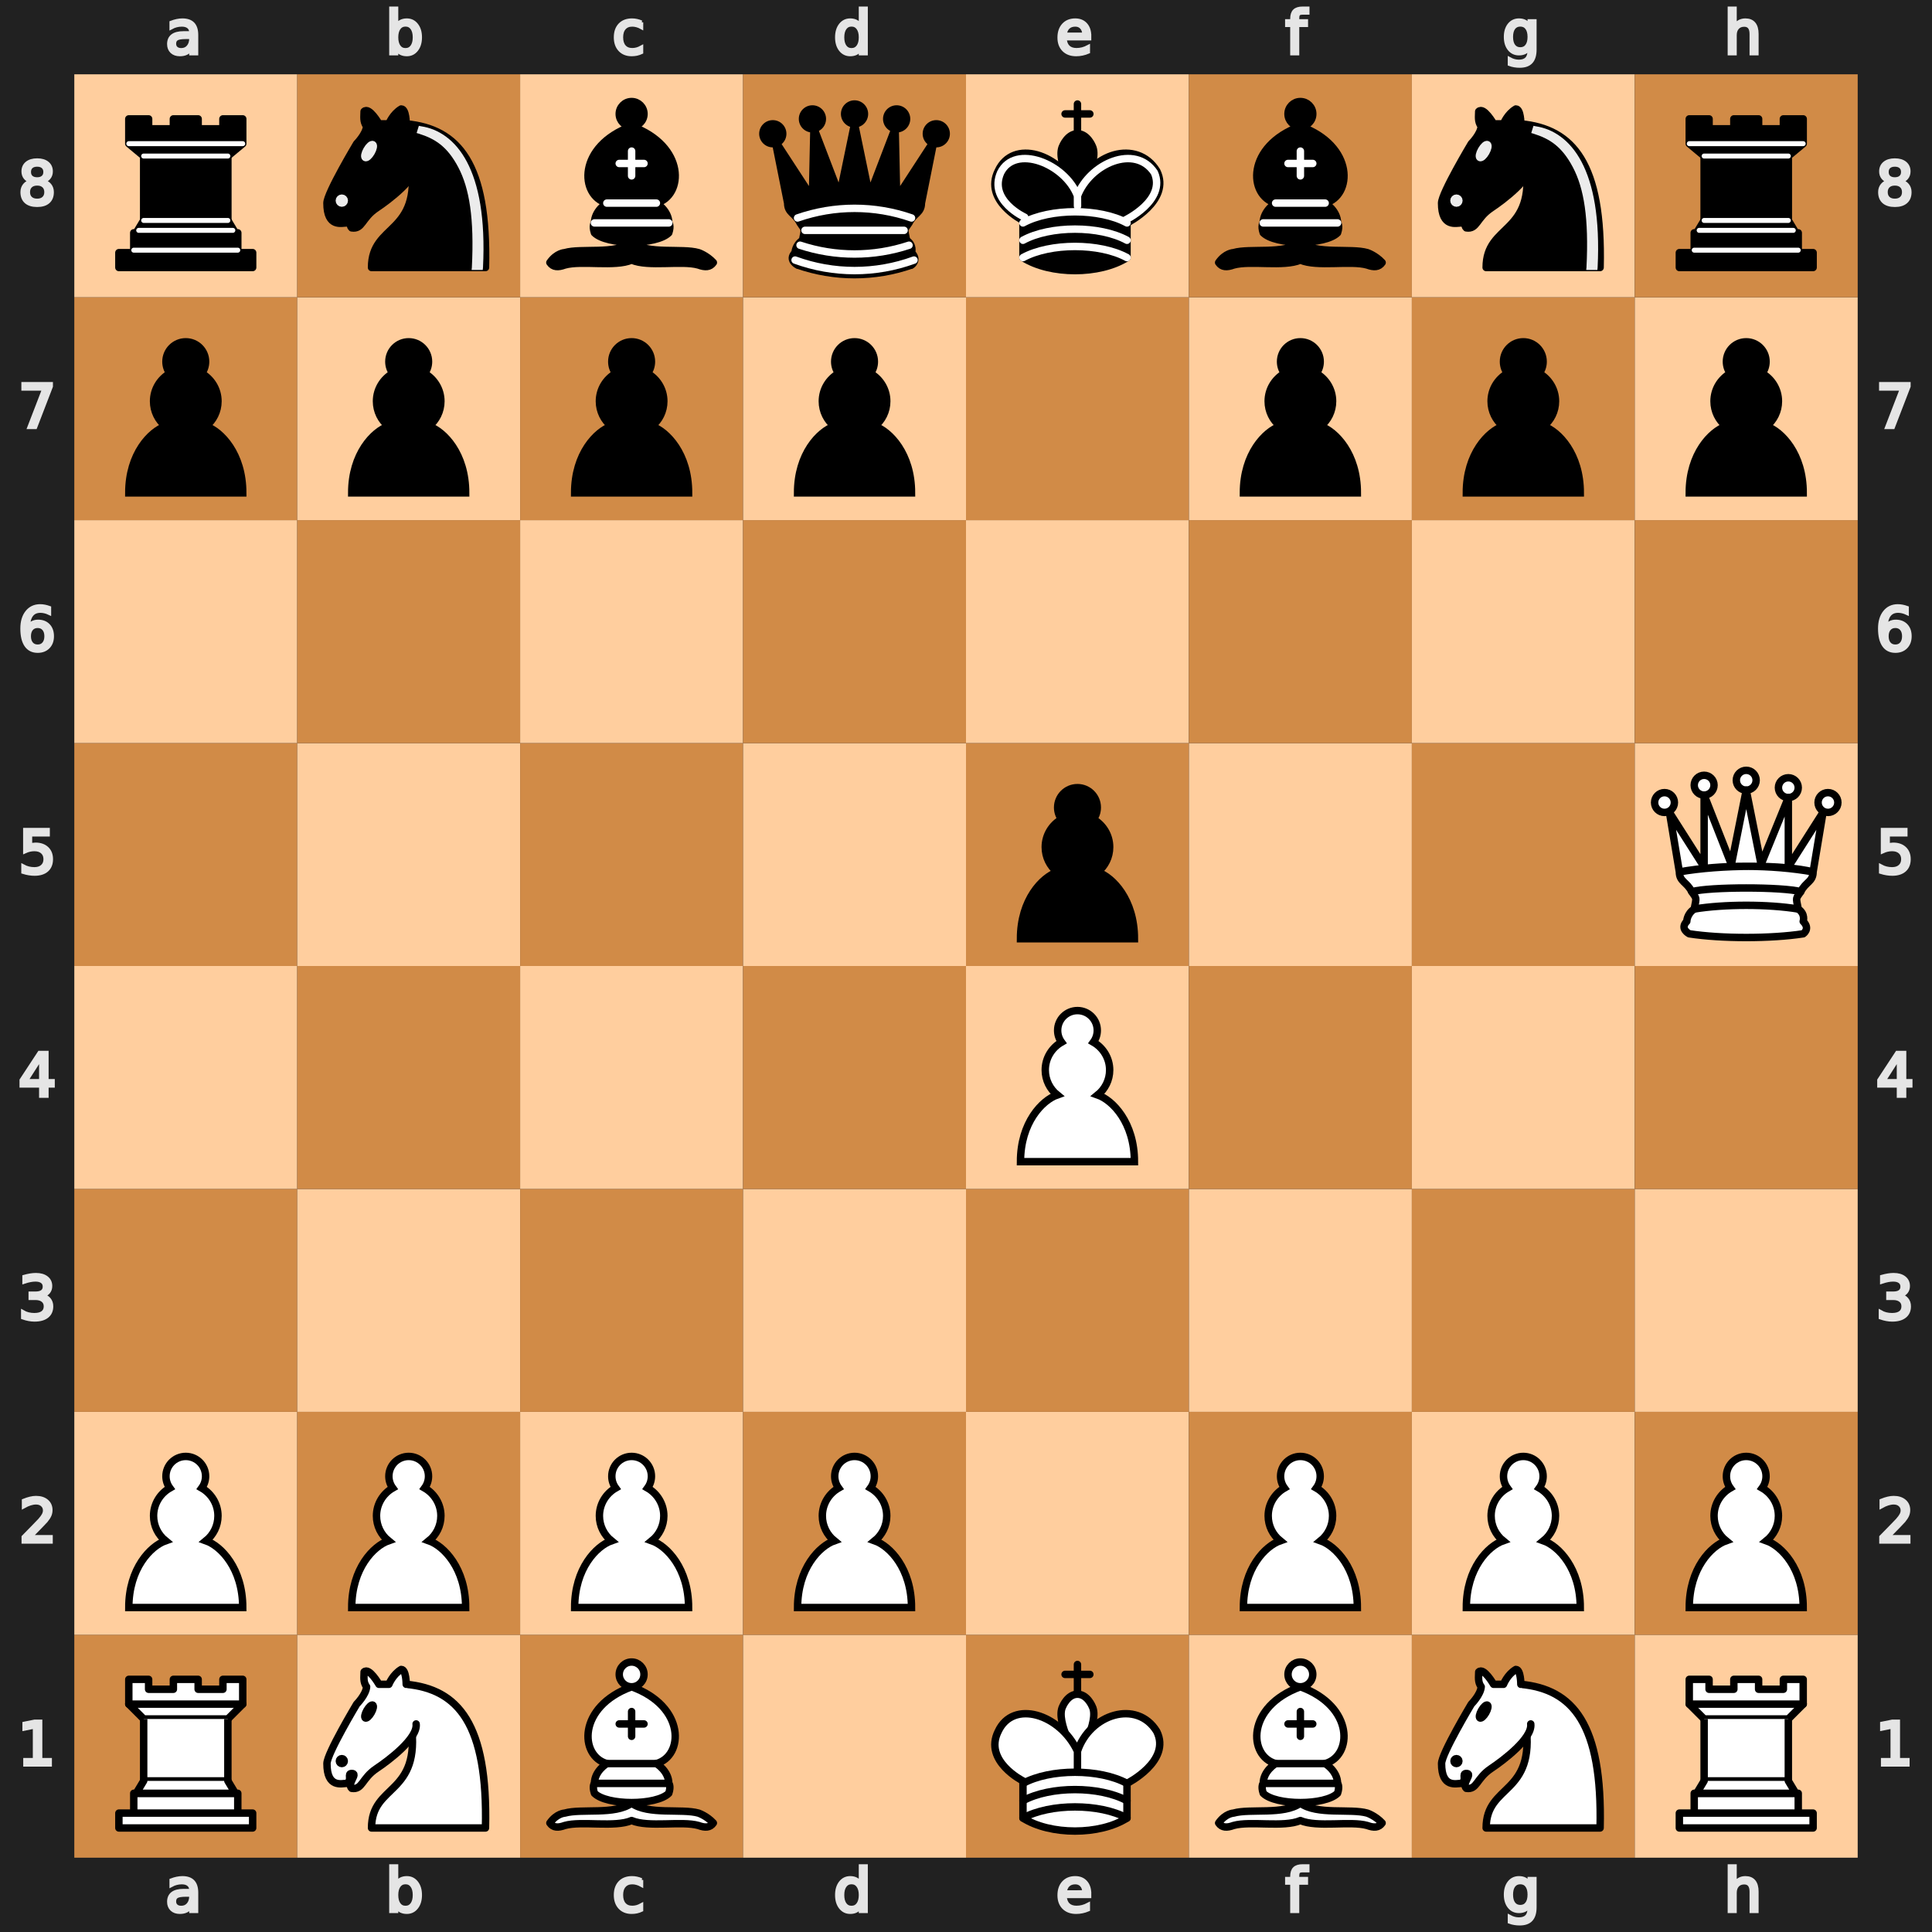
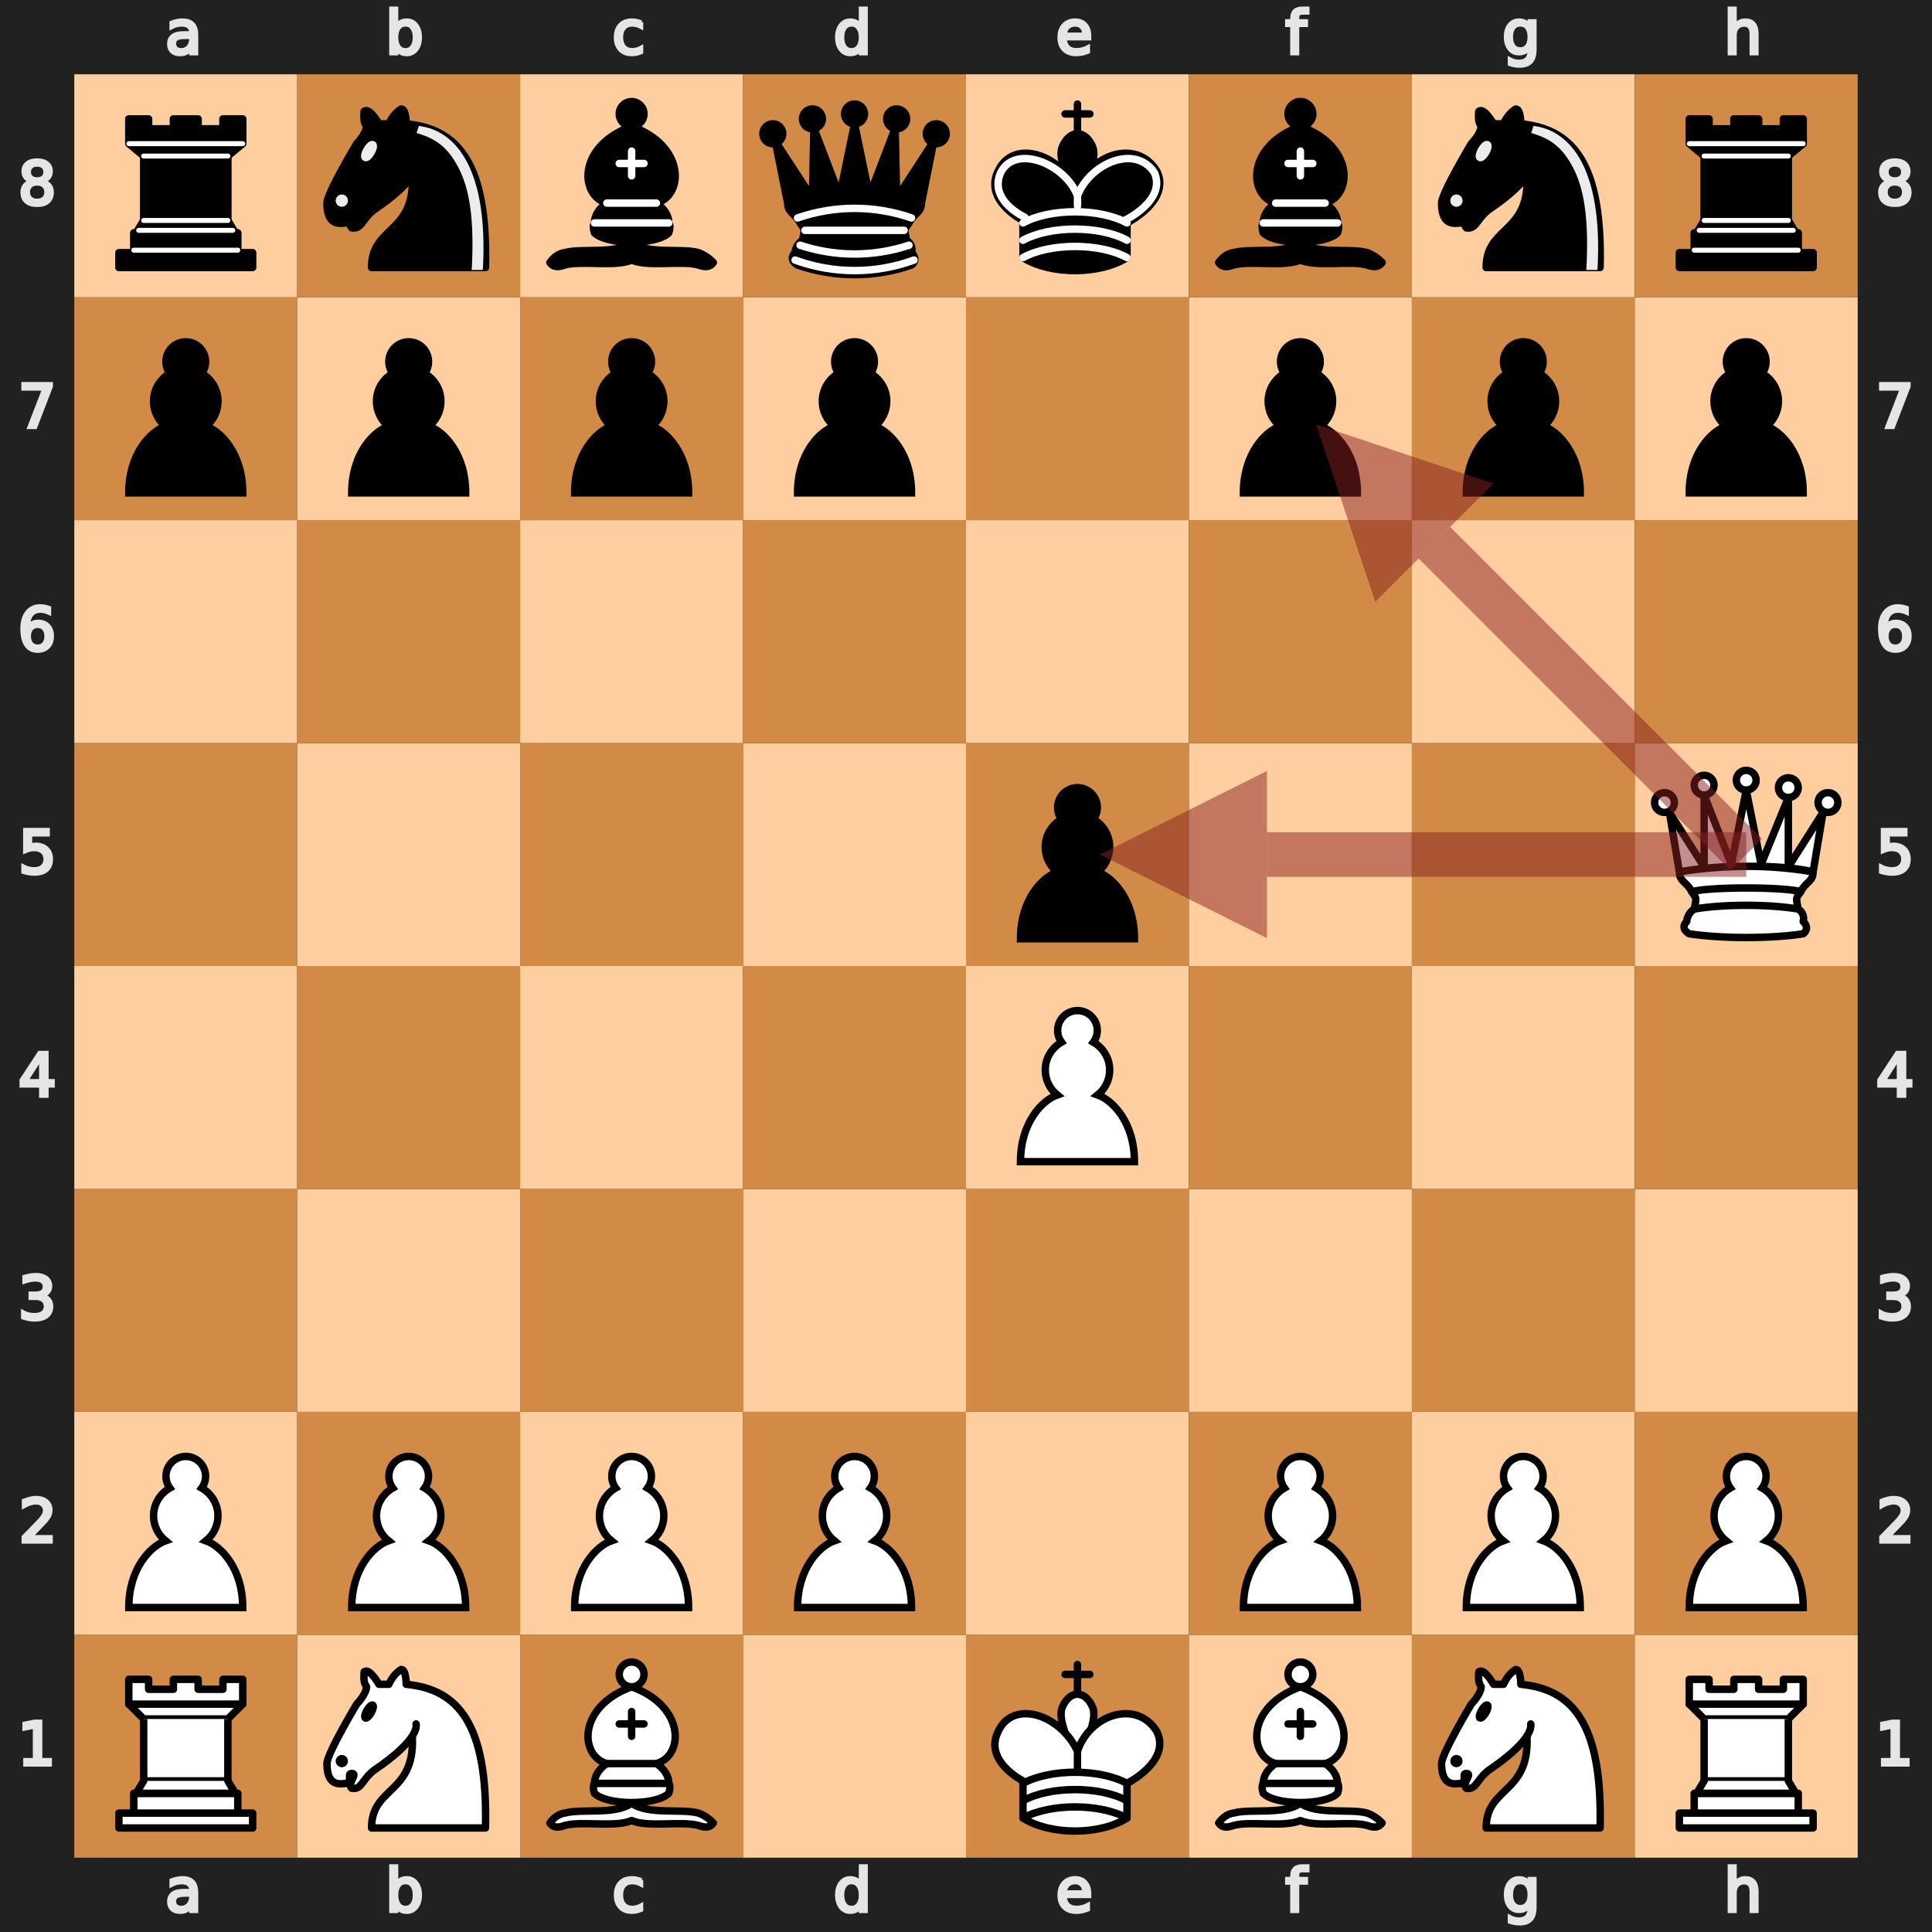
<svg xmlns="http://www.w3.org/2000/svg" xmlns:xlink="http://www.w3.org/1999/xlink" version="1.2" baseProfile="tiny" viewBox="0 0 390 390">
  <defs>
    <g id="white-pawn" class="white pawn">
      <path d="M22.5 9c-2.21 0-4 1.79-4 4 0 .89.29 1.71.78 2.38C17.33 16.5 16 18.59 16 21c0 2.03.94 3.84 2.41 5.03-3 1.06-7.41 5.55-7.41 13.47h23c0-7.92-4.41-12.41-7.41-13.47 1.47-1.19 2.41-3 2.41-5.03 0-2.41-1.33-4.5-3.28-5.62.49-.67.78-1.49.78-2.38 0-2.21-1.79-4-4-4z" fill="#fff" stroke="#000" stroke-width="1.5" stroke-linecap="round" />
    </g>
    <g id="white-knight" class="white knight" fill="none" fill-rule="evenodd" stroke="#000" stroke-width="1.5" stroke-linecap="round" stroke-linejoin="round">
      <path d="M 22,10 C 32.5,11 38.5,18 38,39 L 15,39 C 15,30 25,32.5 23,18" style="fill:#ffffff; stroke:#000000;" />
      <path d="M 24,18 C 24.38,20.91 18.45,25.37 16,27 C 13,29 13.18,31.34 11,31 C 9.958,30.06 12.41,27.96 11,28 C 10,28 11.19,29.23 10,30 C 9,30 5.997,31 6,26 C 6,24 12,14 12,14 C 12,14 13.89,12.1 14,10.5 C 13.27,9.506 13.5,8.5 13.5,7.5 C 14.5,6.5 16.5,10 16.5,10 L 18.5,10 C 18.5,10 19.28,8.008 21,7 C 22,7 22,10 22,10" style="fill:#ffffff; stroke:#000000;" />
      <path d="M 9.5 25.5 A 0.5 0.5 0 1 1 8.5,25.5 A 0.5 0.5 0 1 1 9.5 25.5 z" style="fill:#000000; stroke:#000000;" />
      <path d="M 15 15.5 A 0.5 1.5 0 1 1 14,15.5 A 0.5 1.5 0 1 1 15 15.5 z" transform="matrix(0.866,0.5,-0.5,0.866,9.693,-5.173)" style="fill:#000000; stroke:#000000;" />
    </g>
    <g id="white-bishop" class="white bishop" fill="none" fill-rule="evenodd" stroke="#000" stroke-width="1.5" stroke-linecap="round" stroke-linejoin="round">
      <g fill="#fff" stroke-linecap="butt">
        <path d="M9 36c3.39-.97 10.11.43 13.5-2 3.39 2.43 10.11 1.03 13.5 2 0 0 1.65.54 3 2-.68.97-1.65.99-3 .5-3.39-.97-10.11.46-13.5-1-3.39 1.46-10.11.03-13.5 1-1.354.49-2.323.47-3-.5 1.354-1.94 3-2 3-2zM15 32c2.5 2.5 12.5 2.5 15 0 .5-1.5 0-2 0-2 0-2.5-2.5-4-2.5-4 5.5-1.5 6-11.5-5-15.5-11 4-10.5 14-5 15.5 0 0-2.5 1.5-2.5 4 0 0-.5.5 0 2zM25 8a2.5 2.5 0 1 1-5 0 2.5 2.5 0 1 1 5 0z" />
      </g>
      <path d="M17.5 26h10M15 30h15m-7.5-14.5v5M20 18h5" stroke-linejoin="miter" />
    </g>
    <g id="white-rook" class="white rook" fill="#fff" fill-rule="evenodd" stroke="#000" stroke-width="1.5" stroke-linecap="round" stroke-linejoin="round">
      <path d="M9 39h27v-3H9v3zM12 36v-4h21v4H12zM11 14V9h4v2h5V9h5v2h5V9h4v5" stroke-linecap="butt" />
      <path d="M34 14l-3 3H14l-3-3" />
      <path d="M31 17v12.5H14V17" stroke-linecap="butt" stroke-linejoin="miter" />
      <path d="M31 29.5l1.5 2.5h-20l1.5-2.5" />
      <path d="M11 14h23" fill="none" stroke-linejoin="miter" />
    </g>
    <g id="white-queen" class="white queen" fill="#fff" fill-rule="evenodd" stroke="#000" stroke-width="1.5" stroke-linecap="round" stroke-linejoin="round">
      <path d="M8 12a2 2 0 1 1-4 0 2 2 0 1 1 4 0zM24.5 7.5a2 2 0 1 1-4 0 2 2 0 1 1 4 0zM41 12a2 2 0 1 1-4 0 2 2 0 1 1 4 0zM16 8.5a2 2 0 1 1-4 0 2 2 0 1 1 4 0zM33 9a2 2 0 1 1-4 0 2 2 0 1 1 4 0z" />
      <path d="M9 26c8.5-1.5 21-1.5 27 0l2-12-7 11V11l-5.5 13.5-3-15-3 15-5.5-14V25L7 14l2 12zM9 26c0 2 1.5 2 2.5 4 1 1.5 1 1 .5 3.5-1.5 1-1.5 2.5-1.5 2.5-1.5 1.5.5 2.5.5 2.5 6.5 1 16.5 1 23 0 0 0 1.5-1 0-2.5 0 0 .5-1.5-1-2.5-.5-2.5-.5-2 .5-3.5 1-2 2.5-2 2.5-4-8.5-1.5-18.5-1.5-27 0z" stroke-linecap="butt" />
      <path d="M11.5 30c3.5-1 18.5-1 22 0M12 33.5c6-1 15-1 21 0" fill="none" />
    </g>
    <g id="white-king" class="white king" fill="none" fill-rule="evenodd" stroke="#000" stroke-width="1.5" stroke-linecap="round" stroke-linejoin="round">
      <path d="M22.5 11.63V6M20 8h5" stroke-linejoin="miter" />
      <path d="M22.5 25s4.5-7.5 3-10.5c0 0-1-2.5-3-2.5s-3 2.5-3 2.5c-1.5 3 3 10.5 3 10.5" fill="#fff" stroke-linecap="butt" stroke-linejoin="miter" />
      <path d="M11.5 37c5.5 3.5 15.5 3.5 21 0v-7s9-4.5 6-10.5c-4-6.5-13.5-3.5-16 4V27v-3.5c-3.5-7.5-13-10.5-16-4-3 6 5 10 5 10V37z" fill="#fff" />
      <path d="M11.5 30c5.5-3 15.5-3 21 0m-21 3.5c5.5-3 15.5-3 21 0m-21 3.5c5.5-3 15.5-3 21 0" />
    </g>
    <g id="black-pawn" class="black pawn">
      <path d="M22.5 9c-2.21 0-4 1.79-4 4 0 .89.29 1.71.78 2.38C17.33 16.5 16 18.59 16 21c0 2.03.94 3.84 2.41 5.03-3 1.06-7.41 5.55-7.41 13.47h23c0-7.92-4.41-12.41-7.41-13.47 1.47-1.19 2.41-3 2.41-5.03 0-2.41-1.33-4.5-3.28-5.62.49-.67.78-1.49.78-2.38 0-2.21-1.79-4-4-4z" stroke="#000" stroke-width="1.5" stroke-linecap="round" />
    </g>
    <g id="black-knight" class="black knight" fill="none" fill-rule="evenodd" stroke="#000" stroke-width="1.5" stroke-linecap="round" stroke-linejoin="round">
      <path d="M 22,10 C 32.5,11 38.5,18 38,39 L 15,39 C 15,30 25,32.5 23,18" style="fill:#000000; stroke:#000000;" />
      <path d="M 24,18 C 24.38,20.91 18.45,25.37 16,27 C 13,29 13.18,31.34 11,31 C 9.958,30.06 12.41,27.96 11,28 C 10,28 11.19,29.23 10,30 C 9,30 5.997,31 6,26 C 6,24 12,14 12,14 C 12,14 13.89,12.1 14,10.5 C 13.27,9.506 13.5,8.5 13.5,7.5 C 14.5,6.5 16.5,10 16.5,10 L 18.5,10 C 18.5,10 19.28,8.008 21,7 C 22,7 22,10 22,10" style="fill:#000000; stroke:#000000;" />
      <path d="M 9.5 25.5 A 0.5 0.5 0 1 1 8.5,25.5 A 0.5 0.5 0 1 1 9.5 25.5 z" style="fill:#ececec; stroke:#ececec;" />
      <path d="M 15 15.5 A 0.5 1.5 0 1 1 14,15.5 A 0.5 1.5 0 1 1 15 15.5 z" transform="matrix(0.866,0.5,-0.5,0.866,9.693,-5.173)" style="fill:#ececec; stroke:#ececec;" />
      <path d="M 24.55,10.4 L 24.1,11.85 L 24.6,12 C 27.75,13 30.25,14.49 32.5,18.75 C 34.75,23.01 35.75,29.06 35.25,39 L 35.2,39.5 L 37.45,39.5 L 37.5,39 C 38,28.94 36.62,22.15 34.25,17.66 C 31.88,13.17 28.46,11.02 25.06,10.5 L 24.55,10.4 z " style="fill:#ececec; stroke:none;" />
    </g>
    <g id="black-bishop" class="black bishop" fill="none" fill-rule="evenodd" stroke="#000" stroke-width="1.5" stroke-linecap="round" stroke-linejoin="round">
      <path d="M9 36c3.39-.97 10.11.43 13.5-2 3.39 2.43 10.11 1.03 13.5 2 0 0 1.65.54 3 2-.68.97-1.65.99-3 .5-3.39-.97-10.11.46-13.5-1-3.39 1.46-10.11.03-13.5 1-1.354.49-2.323.47-3-.5 1.354-1.94 3-2 3-2zm6-4c2.5 2.5 12.5 2.5 15 0 .5-1.5 0-2 0-2 0-2.5-2.5-4-2.5-4 5.5-1.5 6-11.5-5-15.5-11 4-10.5 14-5 15.5 0 0-2.5 1.5-2.5 4 0 0-.5.5 0 2zM25 8a2.5 2.5 0 1 1-5 0 2.5 2.5 0 1 1 5 0z" fill="#000" stroke-linecap="butt" />
      <path d="M17.5 26h10M15 30h15m-7.5-14.5v5M20 18h5" stroke="#fff" stroke-linejoin="miter" />
    </g>
    <g id="black-rook" class="black rook" fill="#000" fill-rule="evenodd" stroke="#000" stroke-width="1.5" stroke-linecap="round" stroke-linejoin="round">
      <path d="M9 39h27v-3H9v3zM12.5 32l1.5-2.5h17l1.5 2.5h-20zM12 36v-4h21v4H12z" stroke-linecap="butt" />
      <path d="M14 29.5v-13h17v13H14z" stroke-linecap="butt" stroke-linejoin="miter" />
      <path d="M14 16.5L11 14h23l-3 2.5H14zM11 14V9h4v2h5V9h5v2h5V9h4v5H11z" stroke-linecap="butt" />
      <path d="M12 35.5h21M13 31.5h19M14 29.5h17M14 16.5h17M11 14h23" fill="none" stroke="#fff" stroke-width="1" stroke-linejoin="miter" />
    </g>
    <g id="black-queen" class="black queen" fill="#000" fill-rule="evenodd" stroke="#000" stroke-width="1.5" stroke-linecap="round" stroke-linejoin="round">
      <g fill="#000" stroke="none">
        <circle cx="6" cy="12" r="2.75" />
        <circle cx="14" cy="9" r="2.75" />
        <circle cx="22.5" cy="8" r="2.75" />
        <circle cx="31" cy="9" r="2.75" />
        <circle cx="39" cy="12" r="2.75" />
      </g>
      <path d="M9 26c8.5-1.5 21-1.5 27 0l2.5-12.5L31 25l-.3-14.1-5.2 13.6-3-14.5-3 14.5-5.2-13.6L14 25 6.5 13.5 9 26zM9 26c0 2 1.5 2 2.5 4 1 1.5 1 1 .5 3.5-1.5 1-1.5 2.5-1.5 2.5-1.5 1.5.5 2.5.5 2.5 6.5 1 16.5 1 23 0 0 0 1.5-1 0-2.5 0 0 .5-1.5-1-2.5-.5-2.5-.5-2 .5-3.5 1-2 2.5-2 2.5-4-8.5-1.5-18.5-1.5-27 0z" stroke-linecap="butt" />
      <path d="M11 38.5a35 35 1 0 0 23 0" fill="none" stroke-linecap="butt" />
      <path d="M11 29a35 35 1 0 1 23 0M12.5 31.5h20M11.5 34.5a35 35 1 0 0 22 0M10.5 37.5a35 35 1 0 0 24 0" fill="none" stroke="#fff" />
    </g>
    <g id="black-king" class="black king" fill="none" fill-rule="evenodd" stroke="#000" stroke-width="1.5" stroke-linecap="round" stroke-linejoin="round">
      <path d="M22.5 11.63V6" stroke-linejoin="miter" />
      <path d="M22.5 25s4.5-7.5 3-10.5c0 0-1-2.5-3-2.5s-3 2.5-3 2.5c-1.5 3 3 10.5 3 10.5" fill="#000" stroke-linecap="butt" stroke-linejoin="miter" />
      <path d="M11.5 37c5.5 3.5 15.5 3.5 21 0v-7s9-4.5 6-10.5c-4-6.5-13.5-3.5-16 4V27v-3.5c-3.5-7.5-13-10.5-16-4-3 6 5 10 5 10V37z" fill="#000" />
      <path d="M20 8h5" stroke-linejoin="miter" />
      <path d="M32 29.5s8.5-4 6.03-9.65C34.15 14 25 18 22.5 24.5l.01 2.1-.01-2.1C20 18 9.906 14 6.997 19.85c-2.497 5.65 4.853 9 4.853 9M11.5 30c5.5-3 15.5-3 21 0m-21 3.5c5.5-3 15.5-3 21 0m-21 3.5c5.5-3 15.5-3 21 0" stroke="#fff" />
    </g>
  </defs>
  <rect x="0" y="0" width="390" height="390" fill="#212121" />
  <g transform="translate(20, 0) scale(0.75, 0.75)" fill="#e5e5e5" stroke="#e5e5e5">
    <path d="M23.328 10.016q-1.742 0-2.414.398-.672.398-.672 1.36 0 .765.5 1.218.508.445 1.375.445 1.196 0 1.914-.843.727-.852.727-2.258v-.32zm2.867-.594v4.992h-1.437v-1.328q-.492.797-1.227 1.18-.734.375-1.797.375-1.343 0-2.14-.75-.79-.758-.79-2.024 0-1.476.985-2.226.992-.75 2.953-.75h2.016V8.75q0-.992-.656-1.531-.649-.547-1.829-.547-.75 0-1.46.18-.711.18-1.368.539V6.062q.79-.304 1.532-.453.742-.156 1.445-.156 1.898 0 2.836.984.937.985.937 2.985z" />
  </g>
  <g transform="translate(20, 375) scale(0.75, 0.75)" fill="#e5e5e5" stroke="#e5e5e5">
    <path d="M23.328 10.016q-1.742 0-2.414.398-.672.398-.672 1.36 0 .765.5 1.218.508.445 1.375.445 1.196 0 1.914-.843.727-.852.727-2.258v-.32zm2.867-.594v4.992h-1.437v-1.328q-.492.797-1.227 1.18-.734.375-1.797.375-1.343 0-2.14-.75-.79-.758-.79-2.024 0-1.476.985-2.226.992-.75 2.953-.75h2.016V8.75q0-.992-.656-1.531-.649-.547-1.829-.547-.75 0-1.46.18-.711.18-1.368.539V6.062q.79-.304 1.532-.453.742-.156 1.445-.156 1.898 0 2.836.984.937.985.937 2.985z" />
  </g>
  <g transform="translate(65, 0) scale(0.75, 0.75)" fill="#e5e5e5" stroke="#e5e5e5">
    <path d="M24.922 10.047q0-1.586-.656-2.485-.649-.906-1.79-.906-1.14 0-1.796.906-.649.899-.649 2.485 0 1.586.649 2.492.656.898 1.797.898 1.14 0 1.789-.898.656-.906.656-2.492zm-4.89-3.055q.452-.781 1.14-1.156.695-.383 1.656-.383 1.594 0 2.586 1.266 1 1.265 1 3.328 0 2.062-1 3.328-.992 1.266-2.586 1.266-.96 0-1.656-.375-.688-.383-1.14-1.164v1.312h-1.446V2.258h1.445z" />
  </g>
  <g transform="translate(65, 375) scale(0.75, 0.75)" fill="#e5e5e5" stroke="#e5e5e5">
    <path d="M24.922 10.047q0-1.586-.656-2.485-.649-.906-1.79-.906-1.14 0-1.796.906-.649.899-.649 2.485 0 1.586.649 2.492.656.898 1.797.898 1.14 0 1.789-.898.656-.906.656-2.492zm-4.89-3.055q.452-.781 1.14-1.156.695-.383 1.656-.383 1.594 0 2.586 1.266 1 1.265 1 3.328 0 2.062-1 3.328-.992 1.266-2.586 1.266-.96 0-1.656-.375-.688-.383-1.14-1.164v1.312h-1.446V2.258h1.445z" />
  </g>
  <g transform="translate(110, 0) scale(0.75, 0.75)" fill="#e5e5e5" stroke="#e5e5e5">
    <path d="M25.96 6v1.344q-.608-.336-1.226-.5-.609-.172-1.234-.172-1.398 0-2.172.89-.773.883-.773 2.485 0 1.601.773 2.492.774.883 2.172.883.625 0 1.234-.164.618-.172 1.227-.508v1.328q-.602.281-1.25.422-.64.14-1.367.14-1.977 0-3.14-1.242-1.165-1.242-1.165-3.351 0-2.14 1.172-3.367 1.18-1.227 3.227-1.227.664 0 1.296.14.633.134 1.227.407z" />
  </g>
  <g transform="translate(110, 375) scale(0.75, 0.75)" fill="#e5e5e5" stroke="#e5e5e5">
    <path d="M25.96 6v1.344q-.608-.336-1.226-.5-.609-.172-1.234-.172-1.398 0-2.172.89-.773.883-.773 2.485 0 1.601.773 2.492.774.883 2.172.883.625 0 1.234-.164.618-.172 1.227-.508v1.328q-.602.281-1.25.422-.64.14-1.367.14-1.977 0-3.14-1.242-1.165-1.242-1.165-3.351 0-2.14 1.172-3.367 1.18-1.227 3.227-1.227.664 0 1.296.14.633.134 1.227.407z" />
  </g>
  <g transform="translate(155, 0) scale(0.75, 0.75)" fill="#e5e5e5" stroke="#e5e5e5">
    <path d="M24.973 6.992V2.258h1.437v12.156h-1.437v-1.312q-.453.78-1.149 1.164-.687.375-1.656.375-1.586 0-2.586-1.266-.992-1.266-.992-3.328 0-2.063.992-3.328 1-1.266 2.586-1.266.969 0 1.656.383.696.375 1.149 1.156zm-4.899 3.055q0 1.586.649 2.492.656.898 1.797.898 1.14 0 1.796-.898.657-.906.657-2.492 0-1.586-.657-2.485-.656-.906-1.796-.906-1.141 0-1.797.906-.649.899-.649 2.485z" />
  </g>
  <g transform="translate(155, 375) scale(0.75, 0.75)" fill="#e5e5e5" stroke="#e5e5e5">
    <path d="M24.973 6.992V2.258h1.437v12.156h-1.437v-1.312q-.453.78-1.149 1.164-.687.375-1.656.375-1.586 0-2.586-1.266-.992-1.266-.992-3.328 0-2.063.992-3.328 1-1.266 2.586-1.266.969 0 1.656.383.696.375 1.149 1.156zm-4.899 3.055q0 1.586.649 2.492.656.898 1.797.898 1.14 0 1.796-.898.657-.906.657-2.492 0-1.586-.657-2.485-.656-.906-1.796-.906-1.141 0-1.797.906-.649.899-.649 2.485z" />
  </g>
  <g transform="translate(200, 0) scale(0.75, 0.75)" fill="#e5e5e5" stroke="#e5e5e5">
    <path d="M26.555 9.68v.703h-6.61q.094 1.484.89 2.265.806.774 2.235.774.828 0 1.602-.203.781-.203 1.547-.61v1.36q-.774.328-1.586.5-.813.172-1.649.172-2.093 0-3.32-1.22-1.219-1.218-1.219-3.296 0-2.148 1.157-3.406 1.164-1.266 3.132-1.266 1.766 0 2.79 1.14 1.03 1.134 1.03 3.087zm-1.438-.422q-.015-1.18-.664-1.883-.64-.703-1.703-.703-1.203 0-1.93.68-.718.68-.828 1.914z" />
  </g>
  <g transform="translate(200, 375) scale(0.75, 0.75)" fill="#e5e5e5" stroke="#e5e5e5">
    <path d="M26.555 9.68v.703h-6.61q.094 1.484.89 2.265.806.774 2.235.774.828 0 1.602-.203.781-.203 1.547-.61v1.36q-.774.328-1.586.5-.813.172-1.649.172-2.093 0-3.32-1.22-1.219-1.218-1.219-3.296 0-2.148 1.157-3.406 1.164-1.266 3.132-1.266 1.766 0 2.79 1.14 1.03 1.134 1.03 3.087zm-1.438-.422q-.015-1.18-.664-1.883-.64-.703-1.703-.703-1.203 0-1.93.68-.718.68-.828 1.914z" />
  </g>
  <g transform="translate(245, 0) scale(0.75, 0.75)" fill="#e5e5e5" stroke="#e5e5e5">
    <path d="M25.285 2.258v1.195H23.91q-.773 0-1.078.313-.297.312-.297 1.125v.773h2.367v1.117h-2.367v7.633H21.09V6.781h-1.375V5.664h1.375v-.61q0-1.46.68-2.124.68-.672 2.156-.672z" />
  </g>
  <g transform="translate(245, 375) scale(0.75, 0.75)" fill="#e5e5e5" stroke="#e5e5e5">
    <path d="M25.285 2.258v1.195H23.91q-.773 0-1.078.313-.297.312-.297 1.125v.773h2.367v1.117h-2.367v7.633H21.09V6.781h-1.375V5.664h1.375v-.61q0-1.46.68-2.124.68-.672 2.156-.672z" />
  </g>
  <g transform="translate(290, 0) scale(0.75, 0.75)" fill="#e5e5e5" stroke="#e5e5e5">
    <path d="M24.973 9.937q0-1.562-.649-2.421-.64-.86-1.804-.86-1.157 0-1.805.86-.64.859-.64 2.421 0 1.555.64 2.415.648.859 1.805.859 1.164 0 1.804-.86.649-.859.649-2.414zm1.437 3.391q0 2.234-.992 3.32-.992 1.094-3.04 1.094-.757 0-1.429-.117-.672-.11-1.304-.344v-1.398q.632.344 1.25.508.617.164 1.257.164 1.414 0 2.118-.743.703-.734.703-2.226v-.711q-.446.773-1.141 1.156-.695.383-1.664.383-1.61 0-2.594-1.227-.984-1.226-.984-3.25 0-2.03.984-3.257.985-1.227 2.594-1.227.969 0 1.664.383t1.14 1.156V5.664h1.438z" />
  </g>
  <g transform="translate(290, 375) scale(0.75, 0.75)" fill="#e5e5e5" stroke="#e5e5e5">
    <path d="M24.973 9.937q0-1.562-.649-2.421-.64-.86-1.804-.86-1.157 0-1.805.86-.64.859-.64 2.421 0 1.555.64 2.415.648.859 1.805.859 1.164 0 1.804-.86.649-.859.649-2.414zm1.437 3.391q0 2.234-.992 3.32-.992 1.094-3.04 1.094-.757 0-1.429-.117-.672-.11-1.304-.344v-1.398q.632.344 1.25.508.617.164 1.257.164 1.414 0 2.118-.743.703-.734.703-2.226v-.711q-.446.773-1.141 1.156-.695.383-1.664.383-1.61 0-2.594-1.227-.984-1.226-.984-3.25 0-2.03.984-3.257.985-1.227 2.594-1.227.969 0 1.664.383t1.14 1.156V5.664h1.438z" />
  </g>
  <g transform="translate(335, 0) scale(0.75, 0.75)" fill="#e5e5e5" stroke="#e5e5e5">
    <path d="M26.164 9.133v5.281h-1.437V9.18q0-1.243-.485-1.86-.484-.617-1.453-.617-1.164 0-1.836.742-.672.742-.672 2.024v4.945h-1.445V2.258h1.445v4.765q.516-.789 1.211-1.18.703-.39 1.617-.39 1.508 0 2.282.938.773.93.773 2.742z" />
  </g>
  <g transform="translate(335, 375) scale(0.75, 0.75)" fill="#e5e5e5" stroke="#e5e5e5">
    <path d="M26.164 9.133v5.281h-1.437V9.18q0-1.243-.485-1.86-.484-.617-1.453-.617-1.164 0-1.836.742-.672.742-.672 2.024v4.945h-1.445V2.258h1.445v4.765q.516-.789 1.211-1.18.703-.39 1.617-.39 1.508 0 2.282.938.773.93.773 2.742z" />
  </g>
  <g transform="translate(0, 335) scale(0.75, 0.75)" fill="#e5e5e5" stroke="#e5e5e5">
    <path d="M6.754 26.996h2.578v-8.898l-2.805.562v-1.437l2.79-.563h1.578v10.336h2.578v1.328h-6.72z" />
  </g>
  <g transform="translate(375, 335) scale(0.75, 0.75)" fill="#e5e5e5" stroke="#e5e5e5">
    <path d="M6.754 26.996h2.578v-8.898l-2.805.562v-1.437l2.79-.563h1.578v10.336h2.578v1.328h-6.72z" />
  </g>
  <g transform="translate(0, 290) scale(0.75, 0.75)" fill="#e5e5e5" stroke="#e5e5e5">
    <path d="M8.195 26.996h5.508v1.328H6.297v-1.328q.898-.93 2.445-2.492 1.555-1.57 1.953-2.024.758-.851 1.055-1.437.305-.594.305-1.164 0-.93-.657-1.516-.648-.586-1.695-.586-.742 0-1.57.258-.82.258-1.758.781v-1.593q.953-.383 1.781-.578.828-.196 1.516-.196 1.812 0 2.89.906 1.079.907 1.079 2.422 0 .72-.274 1.368-.265.64-.976 1.515-.196.227-1.243 1.313-1.046 1.078-2.953 3.023z" />
  </g>
  <g transform="translate(375, 290) scale(0.75, 0.75)" fill="#e5e5e5" stroke="#e5e5e5">
    <path d="M8.195 26.996h5.508v1.328H6.297v-1.328q.898-.93 2.445-2.492 1.555-1.57 1.953-2.024.758-.851 1.055-1.437.305-.594.305-1.164 0-.93-.657-1.516-.648-.586-1.695-.586-.742 0-1.57.258-.82.258-1.758.781v-1.593q.953-.383 1.781-.578.828-.196 1.516-.196 1.812 0 2.89.906 1.079.907 1.079 2.422 0 .72-.274 1.368-.265.64-.976 1.515-.196.227-1.243 1.313-1.046 1.078-2.953 3.023z" />
  </g>
  <g transform="translate(0, 245) scale(0.75, 0.75)" fill="#e5e5e5" stroke="#e5e5e5">
    <path d="M11.434 22.035q1.132.242 1.765 1.008.64.766.64 1.89 0 1.727-1.187 2.672-1.187.946-3.375.946-.734 0-1.515-.149-.774-.14-1.602-.43V26.45q.656.383 1.438.578.78.196 1.632.196 1.485 0 2.258-.586.782-.586.782-1.703 0-1.032-.727-1.61-.719-.586-2.008-.586h-1.36v-1.297h1.423q1.164 0 1.78-.46.618-.47.618-1.344 0-.899-.64-1.375-.633-.485-1.82-.485-.65 0-1.391.141-.743.14-1.633.437V16.95q.898-.25 1.68-.375.788-.125 1.484-.125 1.797 0 2.844.82 1.046.813 1.046 2.204 0 .968-.554 1.64-.555.664-1.578.922z" />
  </g>
  <g transform="translate(375, 245) scale(0.75, 0.75)" fill="#e5e5e5" stroke="#e5e5e5">
    <path d="M11.434 22.035q1.132.242 1.765 1.008.64.766.64 1.89 0 1.727-1.187 2.672-1.187.946-3.375.946-.734 0-1.515-.149-.774-.14-1.602-.43V26.45q.656.383 1.438.578.78.196 1.632.196 1.485 0 2.258-.586.782-.586.782-1.703 0-1.032-.727-1.61-.719-.586-2.008-.586h-1.36v-1.297h1.423q1.164 0 1.78-.46.618-.47.618-1.344 0-.899-.64-1.375-.633-.485-1.82-.485-.65 0-1.391.141-.743.14-1.633.437V16.95q.898-.25 1.68-.375.788-.125 1.484-.125 1.797 0 2.844.82 1.046.813 1.046 2.204 0 .968-.554 1.64-.555.664-1.578.922z" />
  </g>
  <g transform="translate(0, 200) scale(0.75, 0.75)" fill="#e5e5e5" stroke="#e5e5e5">
    <path d="M11.016 18.035L7.03 24.262h3.985zm-.414-1.375h1.984v7.602h1.664v1.312h-1.664v2.75h-1.57v-2.75H5.75v-1.523z" />
  </g>
  <g transform="translate(375, 200) scale(0.75, 0.75)" fill="#e5e5e5" stroke="#e5e5e5">
    <path d="M11.016 18.035L7.03 24.262h3.985zm-.414-1.375h1.984v7.602h1.664v1.312h-1.664v2.75h-1.57v-2.75H5.75v-1.523z" />
  </g>
  <g transform="translate(0, 155) scale(0.75, 0.75)" fill="#e5e5e5" stroke="#e5e5e5">
    <path d="M6.719 16.66h6.195v1.328h-4.75v2.86q.344-.118.688-.172.343-.063.687-.063 1.953 0 3.094 1.07 1.14 1.07 1.14 2.899 0 1.883-1.171 2.93-1.172 1.039-3.305 1.039-.735 0-1.5-.125-.758-.125-1.57-.375v-1.586q.703.383 1.453.57.75.188 1.586.188 1.351 0 2.14-.711.79-.711.79-1.93 0-1.219-.79-1.93-.789-.71-2.14-.71-.633 0-1.266.14-.625.14-1.281.438z" />
  </g>
  <g transform="translate(375, 155) scale(0.75, 0.75)" fill="#e5e5e5" stroke="#e5e5e5">
    <path d="M6.719 16.66h6.195v1.328h-4.75v2.86q.344-.118.688-.172.343-.063.687-.063 1.953 0 3.094 1.07 1.14 1.07 1.14 2.899 0 1.883-1.171 2.93-1.172 1.039-3.305 1.039-.735 0-1.5-.125-.758-.125-1.57-.375v-1.586q.703.383 1.453.57.75.188 1.586.188 1.351 0 2.14-.711.79-.711.79-1.93 0-1.219-.79-1.93-.789-.71-2.14-.71-.633 0-1.266.14-.625.14-1.281.438z" />
  </g>
  <g transform="translate(0, 110) scale(0.75, 0.75)" fill="#e5e5e5" stroke="#e5e5e5">
    <path d="M10.137 21.863q-1.063 0-1.688.727-.617.726-.617 1.992 0 1.258.617 1.992.625.727 1.688.727 1.062 0 1.68-.727.624-.734.624-1.992 0-1.266-.625-1.992-.617-.727-1.68-.727zm3.133-4.945v1.437q-.594-.28-1.204-.43-.601-.148-1.195-.148-1.562 0-2.39 1.055-.82 1.055-.938 3.188.46-.68 1.156-1.04.696-.367 1.531-.367 1.758 0 2.774 1.07 1.023 1.063 1.023 2.899 0 1.797-1.062 2.883-1.063 1.086-2.828 1.086-2.024 0-3.094-1.547-1.07-1.555-1.07-4.5 0-2.766 1.312-4.406 1.313-1.649 3.524-1.649.593 0 1.195.117.61.118 1.266.352z" />
  </g>
  <g transform="translate(375, 110) scale(0.75, 0.75)" fill="#e5e5e5" stroke="#e5e5e5">
    <path d="M10.137 21.863q-1.063 0-1.688.727-.617.726-.617 1.992 0 1.258.617 1.992.625.727 1.688.727 1.062 0 1.68-.727.624-.734.624-1.992 0-1.266-.625-1.992-.617-.727-1.68-.727zm3.133-4.945v1.437q-.594-.28-1.204-.43-.601-.148-1.195-.148-1.562 0-2.39 1.055-.82 1.055-.938 3.188.46-.68 1.156-1.04.696-.367 1.531-.367 1.758 0 2.774 1.07 1.023 1.063 1.023 2.899 0 1.797-1.062 2.883-1.063 1.086-2.828 1.086-2.024 0-3.094-1.547-1.07-1.555-1.07-4.5 0-2.766 1.312-4.406 1.313-1.649 3.524-1.649.593 0 1.195.117.61.118 1.266.352z" />
  </g>
  <g transform="translate(0, 65) scale(0.75, 0.75)" fill="#e5e5e5" stroke="#e5e5e5">
    <path d="M6.25 16.66h7.5v.672L9.516 28.324H7.867l3.985-10.336H6.25z" />
  </g>
  <g transform="translate(375, 65) scale(0.75, 0.75)" fill="#e5e5e5" stroke="#e5e5e5">
    <path d="M6.25 16.66h7.5v.672L9.516 28.324H7.867l3.985-10.336H6.25z" />
  </g>
  <g transform="translate(0, 20) scale(0.75, 0.75)" fill="#e5e5e5" stroke="#e5e5e5">
    <path d="M10 22.785q-1.125 0-1.773.602-.641.601-.641 1.656t.64 1.656q.649.602 1.774.602t1.773-.602q.649-.61.649-1.656 0-1.055-.649-1.656-.64-.602-1.773-.602zm-1.578-.672q-1.016-.25-1.586-.945-.563-.695-.563-1.695 0-1.399.993-2.211 1-.813 2.734-.813 1.742 0 2.734.813.993.812.993 2.21 0 1-.57 1.696-.563.695-1.571.945 1.14.266 1.773 1.04.641.773.641 1.89 0 1.695-1.04 2.602-1.03.906-2.96.906t-2.969-.906Q6 26.738 6 25.043q0-1.117.64-1.89.641-.774 1.782-1.04zm-.578-2.492q0 .906.562 1.414.57.508 1.594.508 1.016 0 1.586-.508.578-.508.578-1.414 0-.906-.578-1.414-.57-.508-1.586-.508-1.023 0-1.594.508-.562.508-.562 1.414z" />
  </g>
  <g transform="translate(375, 20) scale(0.75, 0.75)" fill="#e5e5e5" stroke="#e5e5e5">
    <path d="M10 22.785q-1.125 0-1.773.602-.641.601-.641 1.656t.64 1.656q.649.602 1.774.602t1.773-.602q.649-.61.649-1.656 0-1.055-.649-1.656-.64-.602-1.773-.602zm-1.578-.672q-1.016-.25-1.586-.945-.563-.695-.563-1.695 0-1.399.993-2.211 1-.813 2.734-.813 1.742 0 2.734.813.993.812.993 2.21 0 1-.57 1.696-.563.695-1.571.945 1.14.266 1.773 1.04.641.773.641 1.89 0 1.695-1.04 2.602-1.03.906-2.96.906t-2.969-.906Q6 26.738 6 25.043q0-1.117.64-1.89.641-.774 1.782-1.04zm-.578-2.492q0 .906.562 1.414.57.508 1.594.508 1.016 0 1.586-.508.578-.508.578-1.414 0-.906-.578-1.414-.57-.508-1.586-.508-1.023 0-1.594.508-.562.508-.562 1.414z" />
  </g>
  <rect x="15" y="330" width="45" height="45" class="square dark a1" stroke="none" fill="#d18b47" />
  <rect x="60" y="330" width="45" height="45" class="square light b1" stroke="none" fill="#ffce9e" />
  <rect x="105" y="330" width="45" height="45" class="square dark c1" stroke="none" fill="#d18b47" />
  <rect x="150" y="330" width="45" height="45" class="square light d1" stroke="none" fill="#ffce9e" />
  <rect x="195" y="330" width="45" height="45" class="square dark e1" stroke="none" fill="#d18b47" />
  <rect x="240" y="330" width="45" height="45" class="square light f1" stroke="none" fill="#ffce9e" />
  <rect x="285" y="330" width="45" height="45" class="square dark g1" stroke="none" fill="#d18b47" />
  <rect x="330" y="330" width="45" height="45" class="square light h1" stroke="none" fill="#ffce9e" />
  <rect x="15" y="285" width="45" height="45" class="square light a2" stroke="none" fill="#ffce9e" />
  <rect x="60" y="285" width="45" height="45" class="square dark b2" stroke="none" fill="#d18b47" />
  <rect x="105" y="285" width="45" height="45" class="square light c2" stroke="none" fill="#ffce9e" />
  <rect x="150" y="285" width="45" height="45" class="square dark d2" stroke="none" fill="#d18b47" />
  <rect x="195" y="285" width="45" height="45" class="square light e2" stroke="none" fill="#ffce9e" />
  <rect x="240" y="285" width="45" height="45" class="square dark f2" stroke="none" fill="#d18b47" />
  <rect x="285" y="285" width="45" height="45" class="square light g2" stroke="none" fill="#ffce9e" />
  <rect x="330" y="285" width="45" height="45" class="square dark h2" stroke="none" fill="#d18b47" />
  <rect x="15" y="240" width="45" height="45" class="square dark a3" stroke="none" fill="#d18b47" />
  <rect x="60" y="240" width="45" height="45" class="square light b3" stroke="none" fill="#ffce9e" />
  <rect x="105" y="240" width="45" height="45" class="square dark c3" stroke="none" fill="#d18b47" />
  <rect x="150" y="240" width="45" height="45" class="square light d3" stroke="none" fill="#ffce9e" />
  <rect x="195" y="240" width="45" height="45" class="square dark e3" stroke="none" fill="#d18b47" />
  <rect x="240" y="240" width="45" height="45" class="square light f3" stroke="none" fill="#ffce9e" />
  <rect x="285" y="240" width="45" height="45" class="square dark g3" stroke="none" fill="#d18b47" />
  <rect x="330" y="240" width="45" height="45" class="square light h3" stroke="none" fill="#ffce9e" />
  <rect x="15" y="195" width="45" height="45" class="square light a4" stroke="none" fill="#ffce9e" />
  <rect x="60" y="195" width="45" height="45" class="square dark b4" stroke="none" fill="#d18b47" />
  <rect x="105" y="195" width="45" height="45" class="square light c4" stroke="none" fill="#ffce9e" />
  <rect x="150" y="195" width="45" height="45" class="square dark d4" stroke="none" fill="#d18b47" />
  <rect x="195" y="195" width="45" height="45" class="square light e4" stroke="none" fill="#ffce9e" />
  <rect x="240" y="195" width="45" height="45" class="square dark f4" stroke="none" fill="#d18b47" />
  <rect x="285" y="195" width="45" height="45" class="square light g4" stroke="none" fill="#ffce9e" />
  <rect x="330" y="195" width="45" height="45" class="square dark h4" stroke="none" fill="#d18b47" />
  <rect x="15" y="150" width="45" height="45" class="square dark a5" stroke="none" fill="#d18b47" />
  <rect x="60" y="150" width="45" height="45" class="square light b5" stroke="none" fill="#ffce9e" />
  <rect x="105" y="150" width="45" height="45" class="square dark c5" stroke="none" fill="#d18b47" />
  <rect x="150" y="150" width="45" height="45" class="square light d5" stroke="none" fill="#ffce9e" />
  <rect x="195" y="150" width="45" height="45" class="square dark e5" stroke="none" fill="#d18b47" />
  <rect x="240" y="150" width="45" height="45" class="square light f5" stroke="none" fill="#ffce9e" />
  <rect x="285" y="150" width="45" height="45" class="square dark g5" stroke="none" fill="#d18b47" />
  <rect x="330" y="150" width="45" height="45" class="square light h5" stroke="none" fill="#ffce9e" />
  <rect x="15" y="105" width="45" height="45" class="square light a6" stroke="none" fill="#ffce9e" />
  <rect x="60" y="105" width="45" height="45" class="square dark b6" stroke="none" fill="#d18b47" />
  <rect x="105" y="105" width="45" height="45" class="square light c6" stroke="none" fill="#ffce9e" />
  <rect x="150" y="105" width="45" height="45" class="square dark d6" stroke="none" fill="#d18b47" />
  <rect x="195" y="105" width="45" height="45" class="square light e6" stroke="none" fill="#ffce9e" />
  <rect x="240" y="105" width="45" height="45" class="square dark f6" stroke="none" fill="#d18b47" />
  <rect x="285" y="105" width="45" height="45" class="square light g6" stroke="none" fill="#ffce9e" />
  <rect x="330" y="105" width="45" height="45" class="square dark h6" stroke="none" fill="#d18b47" />
  <rect x="15" y="60" width="45" height="45" class="square dark a7" stroke="none" fill="#d18b47" />
  <rect x="60" y="60" width="45" height="45" class="square light b7" stroke="none" fill="#ffce9e" />
  <rect x="105" y="60" width="45" height="45" class="square dark c7" stroke="none" fill="#d18b47" />
  <rect x="150" y="60" width="45" height="45" class="square light d7" stroke="none" fill="#ffce9e" />
  <rect x="195" y="60" width="45" height="45" class="square dark e7" stroke="none" fill="#d18b47" />
  <rect x="240" y="60" width="45" height="45" class="square light f7" stroke="none" fill="#ffce9e" />
  <rect x="285" y="60" width="45" height="45" class="square dark g7" stroke="none" fill="#d18b47" />
  <rect x="330" y="60" width="45" height="45" class="square light h7" stroke="none" fill="#ffce9e" />
  <rect x="15" y="15" width="45" height="45" class="square light a8" stroke="none" fill="#ffce9e" />
  <rect x="60" y="15" width="45" height="45" class="square dark b8" stroke="none" fill="#d18b47" />
  <rect x="105" y="15" width="45" height="45" class="square light c8" stroke="none" fill="#ffce9e" />
  <rect x="150" y="15" width="45" height="45" class="square dark d8" stroke="none" fill="#d18b47" />
  <rect x="195" y="15" width="45" height="45" class="square light e8" stroke="none" fill="#ffce9e" />
  <rect x="240" y="15" width="45" height="45" class="square dark f8" stroke="none" fill="#d18b47" />
  <rect x="285" y="15" width="45" height="45" class="square light g8" stroke="none" fill="#ffce9e" />
  <rect x="330" y="15" width="45" height="45" class="square dark h8" stroke="none" fill="#d18b47" />
  <use href="#white-rook" xlink:href="#white-rook" transform="translate(15, 330)" />
  <use href="#white-knight" xlink:href="#white-knight" transform="translate(60, 330)" />
  <use href="#white-bishop" xlink:href="#white-bishop" transform="translate(105, 330)" />
  <use href="#white-king" xlink:href="#white-king" transform="translate(195, 330)" />
  <use href="#white-bishop" xlink:href="#white-bishop" transform="translate(240, 330)" />
  <use href="#white-knight" xlink:href="#white-knight" transform="translate(285, 330)" />
  <use href="#white-rook" xlink:href="#white-rook" transform="translate(330, 330)" />
  <use href="#white-pawn" xlink:href="#white-pawn" transform="translate(15, 285)" />
  <use href="#white-pawn" xlink:href="#white-pawn" transform="translate(60, 285)" />
  <use href="#white-pawn" xlink:href="#white-pawn" transform="translate(105, 285)" />
  <use href="#white-pawn" xlink:href="#white-pawn" transform="translate(150, 285)" />
  <use href="#white-pawn" xlink:href="#white-pawn" transform="translate(240, 285)" />
  <use href="#white-pawn" xlink:href="#white-pawn" transform="translate(285, 285)" />
  <use href="#white-pawn" xlink:href="#white-pawn" transform="translate(330, 285)" />
  <use href="#white-pawn" xlink:href="#white-pawn" transform="translate(195, 195)" />
  <use href="#black-pawn" xlink:href="#black-pawn" transform="translate(195, 150)" />
  <use href="#white-queen" xlink:href="#white-queen" transform="translate(330, 150)" />
  <use href="#black-pawn" xlink:href="#black-pawn" transform="translate(15, 60)" />
  <use href="#black-pawn" xlink:href="#black-pawn" transform="translate(60, 60)" />
  <use href="#black-pawn" xlink:href="#black-pawn" transform="translate(105, 60)" />
  <use href="#black-pawn" xlink:href="#black-pawn" transform="translate(150, 60)" />
  <use href="#black-pawn" xlink:href="#black-pawn" transform="translate(240, 60)" />
  <use href="#black-pawn" xlink:href="#black-pawn" transform="translate(285, 60)" />
  <use href="#black-pawn" xlink:href="#black-pawn" transform="translate(330, 60)" />
  <use href="#black-rook" xlink:href="#black-rook" transform="translate(15, 15)" />
  <use href="#black-knight" xlink:href="#black-knight" transform="translate(60, 15)" />
  <use href="#black-bishop" xlink:href="#black-bishop" transform="translate(105, 15)" />
  <use href="#black-queen" xlink:href="#black-queen" transform="translate(150, 15)" />
  <use href="#black-king" xlink:href="#black-king" transform="translate(195, 15)" />
  <use href="#black-bishop" xlink:href="#black-bishop" transform="translate(240, 15)" />
  <use href="#black-knight" xlink:href="#black-knight" transform="translate(285, 15)" />
  <use href="#black-rook" xlink:href="#black-rook" transform="translate(330, 15)" />
+   <line x1="352.5" y1="172.5" x2="255.75" y2="172.5" stroke="#882020" opacity="0.502" stroke-width="9.0" stroke-linecap="butt" class="arrow" />
+   <polygon points="222.0,172.5 255.75,189.375 255.75,155.625" fill="#882020" opacity="0.502" class="arrow" />
+   <line x1="352.5" y1="172.5" x2="289.547" y2="109.547" stroke="#882020" opacity="0.502" stroke-width="9.0" stroke-linecap="butt" class="arrow" />
+   <polygon points="265.682,85.682 277.614,121.479 301.479,97.614" fill="#882020" opacity="0.502" class="arrow" />
</svg>
